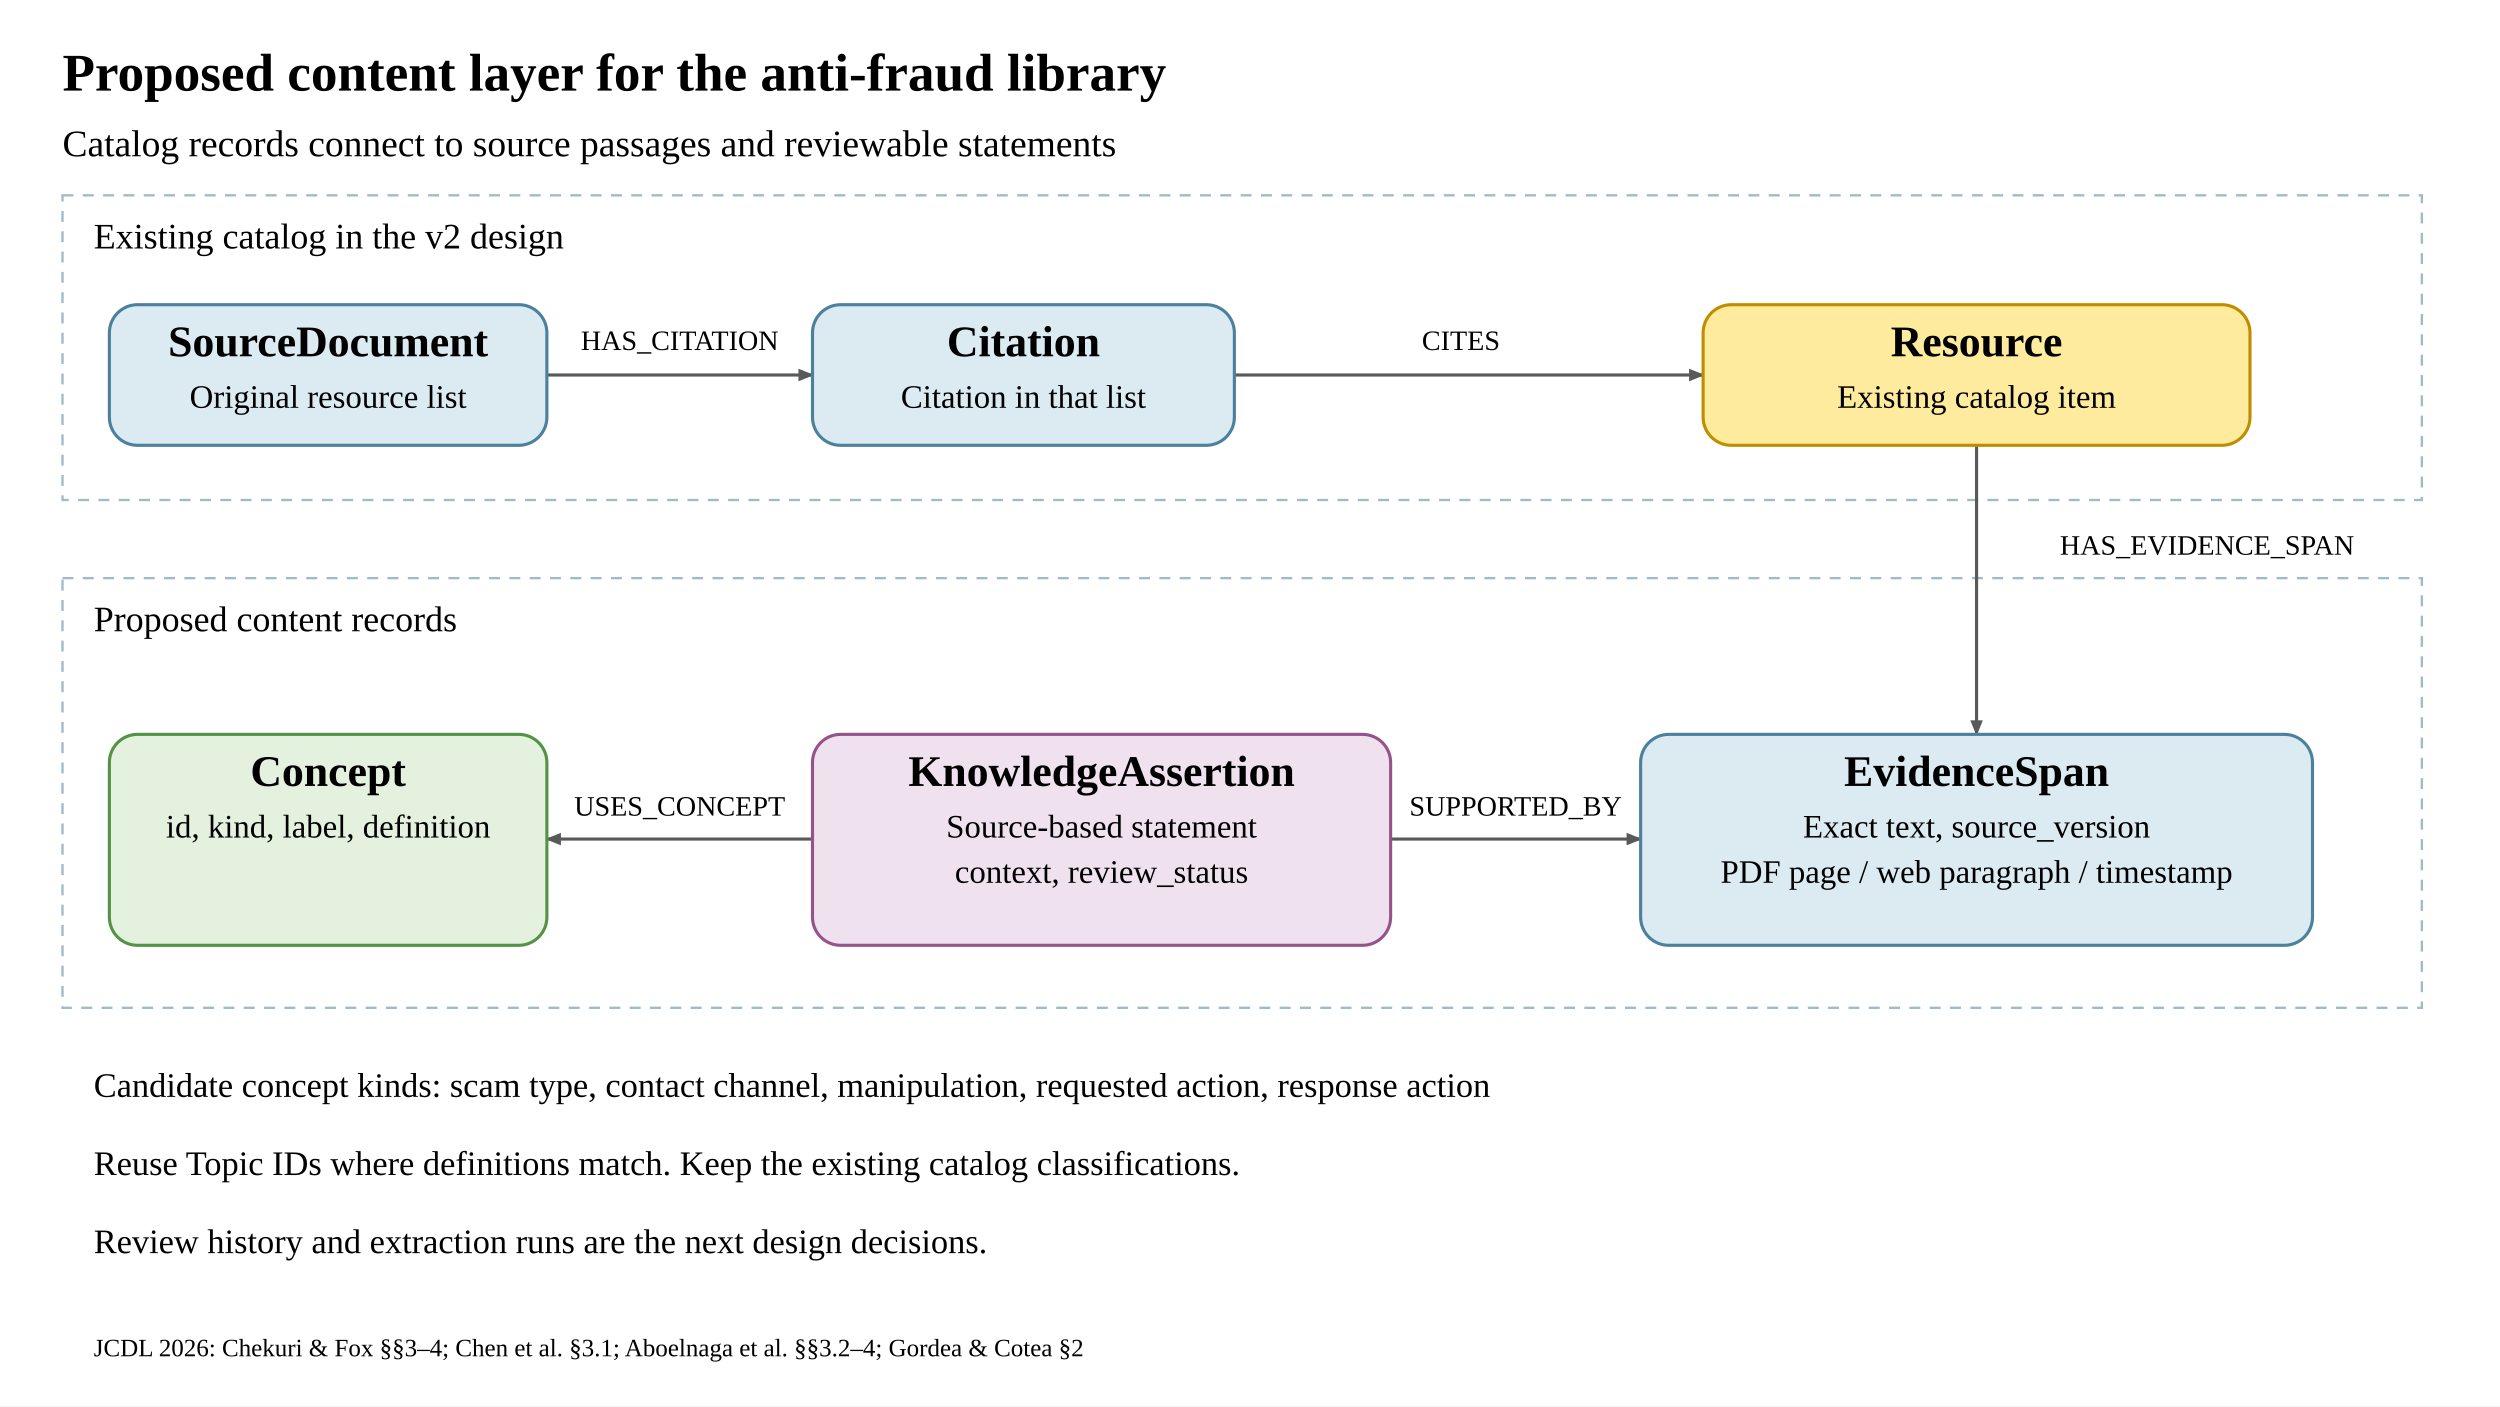
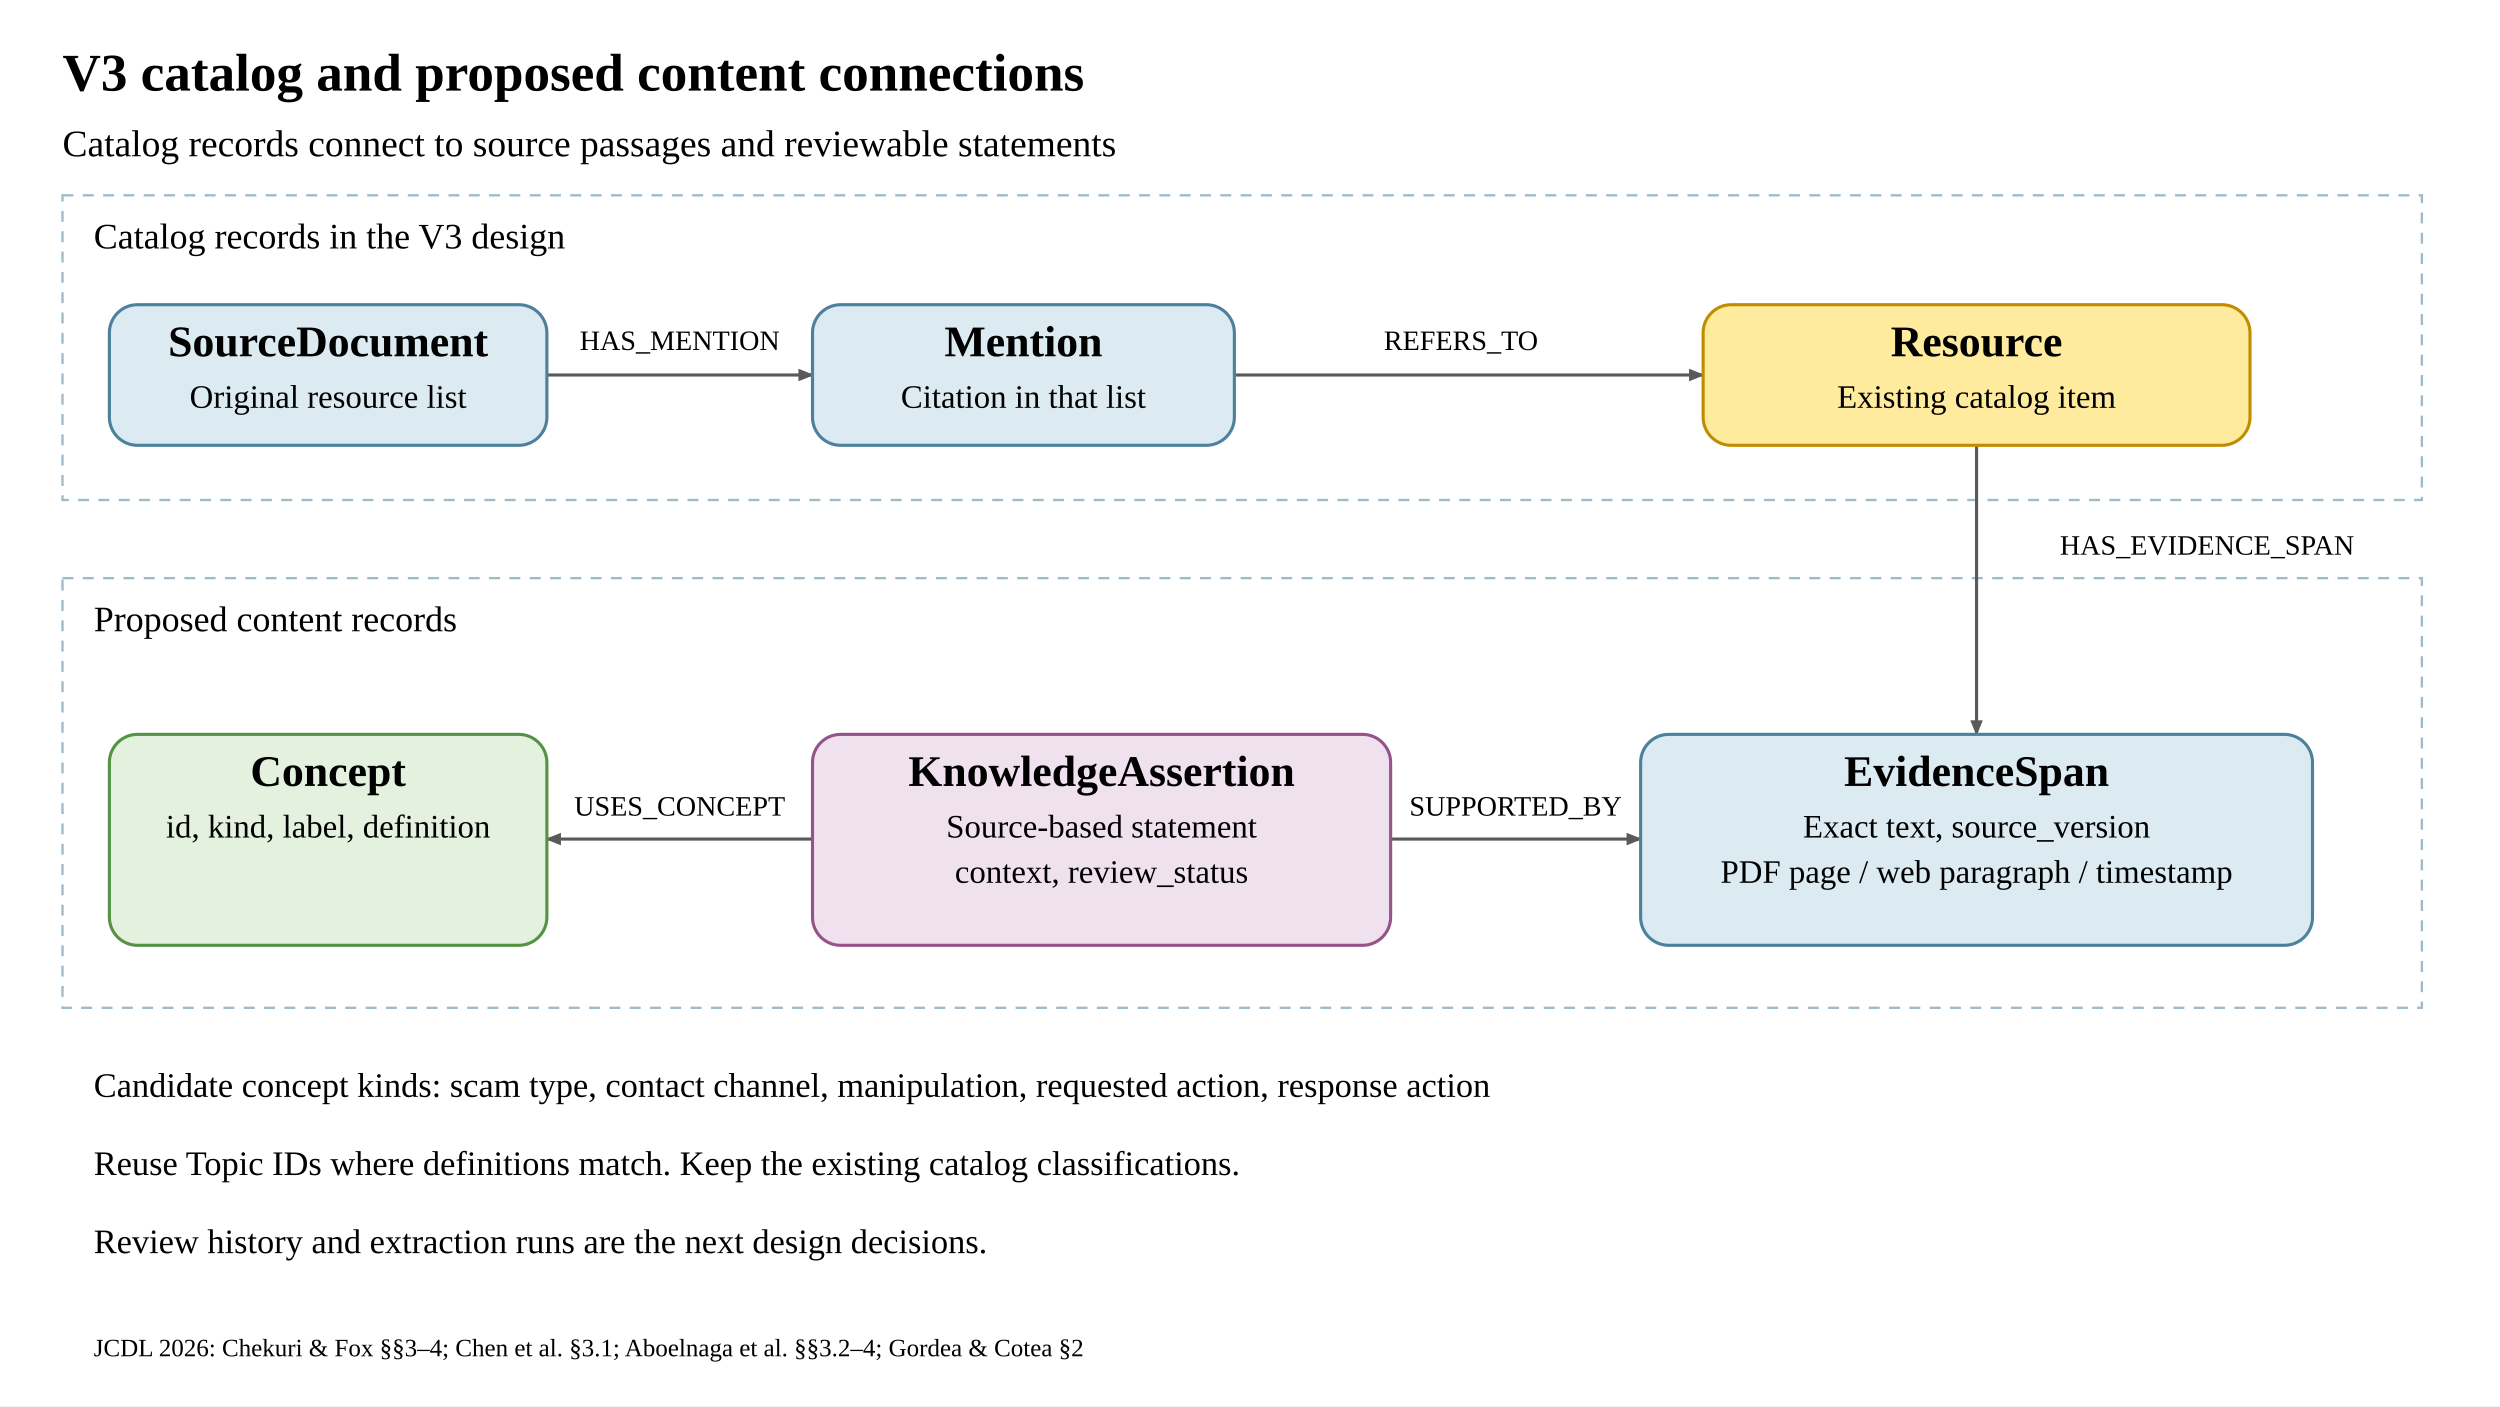
<svg xmlns="http://www.w3.org/2000/svg" width="1600" height="900" viewBox="0 0 1600 900" role="img" aria-labelledby="title desc">
  <defs>
    <marker id="arrow" markerWidth="10" markerHeight="8" refX="9" refY="4" orient="auto" markerUnits="userSpaceOnUse">
      <path d="M0 0 L10 4 L0 8 Z" fill="#595959" />
    </marker>
  </defs>
  <rect width="1600" height="900" fill="white" />
  <g font-family="Times New Roman, Liberation Serif, serif" fill="black">
-     <text x="40" y="58" font-size="34" font-weight="bold" text-anchor="start">Proposed content layer for the anti-fraud library</text>
+     <text x="40" y="58" font-size="34" font-weight="bold" text-anchor="start">V3 catalog and proposed content connections</text>
    <text x="40" y="100" font-size="24" font-weight="normal" text-anchor="start">Catalog records connect to source passages and reviewable statements</text>
    <rect x="40" y="125" width="1510" height="195" fill="none" stroke="#9FBACA" stroke-width="1.5" stroke-dasharray="7 6" />
-     <text x="60" y="159" font-size="23" font-weight="normal" text-anchor="start">Existing catalog in the v2 design</text>
+     <text x="60" y="159" font-size="23" font-weight="normal" text-anchor="start">Catalog records in the V3 design</text>
    <rect x="40" y="370" width="1510" height="275" fill="none" stroke="#9FBACA" stroke-width="1.5" stroke-dasharray="7 6" />
    <text x="60" y="404" font-size="23" font-weight="normal" text-anchor="start">Proposed content records</text>
    <polyline points="350,240 520,240" fill="none" stroke="#595959" stroke-width="2" marker-end="url(#arrow)" />
    <polyline points="790,240 1090,240" fill="none" stroke="#595959" stroke-width="2" marker-end="url(#arrow)" />
    <polyline points="1265,285 1265,470" fill="none" stroke="#595959" stroke-width="2" marker-end="url(#arrow)" />
    <polyline points="890,537 1050,537" fill="none" stroke="#595959" stroke-width="2" marker-end="url(#arrow)" />
    <polyline points="520,537 350,537" fill="none" stroke="#595959" stroke-width="2" marker-end="url(#arrow)" />
    <rect x="70" y="195" width="280" height="90" rx="18" fill="#DCEAF2" stroke="#4B819C" stroke-width="2" />
    <text x="210.0" y="228" font-size="28" font-weight="bold" text-anchor="middle">SourceDocument</text>
    <text x="210.0" y="261" font-size="21" font-weight="normal" text-anchor="middle">Original resource list</text>
    <rect x="520" y="195" width="270" height="90" rx="18" fill="#DCEAF2" stroke="#4B819C" stroke-width="2" />
-     <text x="655.0" y="228" font-size="28" font-weight="bold" text-anchor="middle">Citation</text>
+     <text x="655.0" y="228" font-size="28" font-weight="bold" text-anchor="middle">Mention</text>
    <text x="655.0" y="261" font-size="21" font-weight="normal" text-anchor="middle">Citation in that list</text>
    <rect x="1090" y="195" width="350" height="90" rx="18" fill="#FFEB9D" stroke="#C18D00" stroke-width="2" />
    <text x="1265.0" y="228" font-size="28" font-weight="bold" text-anchor="middle">Resource</text>
    <text x="1265.0" y="261" font-size="21" font-weight="normal" text-anchor="middle">Existing catalog item</text>
    <rect x="70" y="470" width="280" height="135" rx="18" fill="#E4F1DF" stroke="#549345" stroke-width="2" />
    <text x="210.0" y="503" font-size="28" font-weight="bold" text-anchor="middle">Concept</text>
    <text x="210.0" y="536" font-size="21" font-weight="normal" text-anchor="middle">id, kind, label, definition</text>
    <rect x="520" y="470" width="370" height="135" rx="18" fill="#EFE2EE" stroke="#96538B" stroke-width="2" />
    <text x="705.0" y="503" font-size="28" font-weight="bold" text-anchor="middle">KnowledgeAssertion</text>
    <text x="705.0" y="536" font-size="21" font-weight="normal" text-anchor="middle">Source-based statement</text>
    <text x="705.0" y="565" font-size="21" font-weight="normal" text-anchor="middle">context, review_status</text>
    <rect x="1050" y="470" width="430" height="135" rx="18" fill="#DCEAF2" stroke="#4B819C" stroke-width="2" />
    <text x="1265.0" y="503" font-size="28" font-weight="bold" text-anchor="middle">EvidenceSpan</text>
    <text x="1265.0" y="536" font-size="21" font-weight="normal" text-anchor="middle">Exact text, source_version</text>
    <text x="1265.0" y="565" font-size="21" font-weight="normal" text-anchor="middle">PDF page / web paragraph / timestamp</text>
-     <text x="435.0" y="224" font-size="18" font-weight="normal" text-anchor="middle">HAS_CITATION</text>
-     <text x="935.0" y="224" font-size="18" font-weight="normal" text-anchor="middle">CITES</text>
+     <text x="435.0" y="224" font-size="18" font-weight="normal" text-anchor="middle">HAS_MENTION</text>
+     <text x="935.0" y="224" font-size="18" font-weight="normal" text-anchor="middle">REFERS_TO</text>
    <text x="1412.5" y="355" font-size="18" font-weight="normal" text-anchor="middle">HAS_EVIDENCE_SPAN</text>
    <text x="970.0" y="522" font-size="18" font-weight="normal" text-anchor="middle">SUPPORTED_BY</text>
    <text x="435.0" y="522" font-size="18" font-weight="normal" text-anchor="middle">USES_CONCEPT</text>
    <text x="60" y="702" font-size="22" font-weight="normal" text-anchor="start">Candidate concept kinds: scam type, contact channel, manipulation, requested action, response action</text>
    <text x="60" y="752" font-size="22" font-weight="normal" text-anchor="start">Reuse Topic IDs where definitions match. Keep the existing catalog classifications.</text>
    <text x="60" y="802" font-size="22" font-weight="normal" text-anchor="start">Review history and extraction runs are the next design decisions.</text>
    <text x="60" y="868" font-size="16" font-weight="normal" text-anchor="start">JCDL 2026: Chekuri &amp; Fox §§3–4; Chen et al. §3.1; Aboelnaga et al. §§3.2–4; Gordea &amp; Cotea §2</text>
  </g>
</svg>
